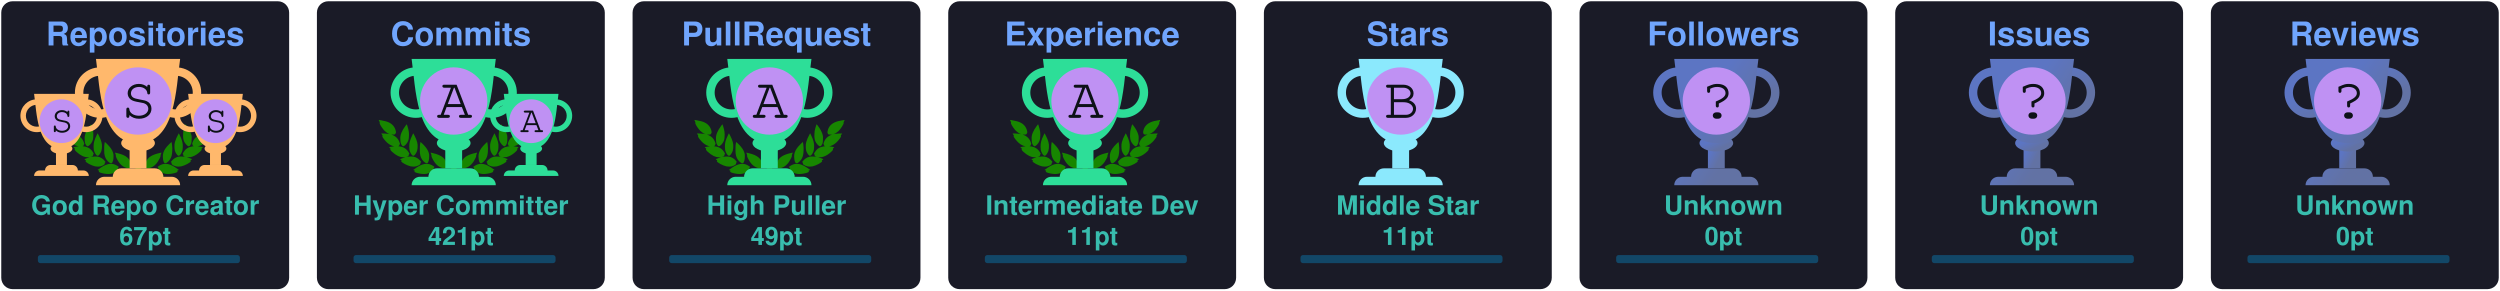
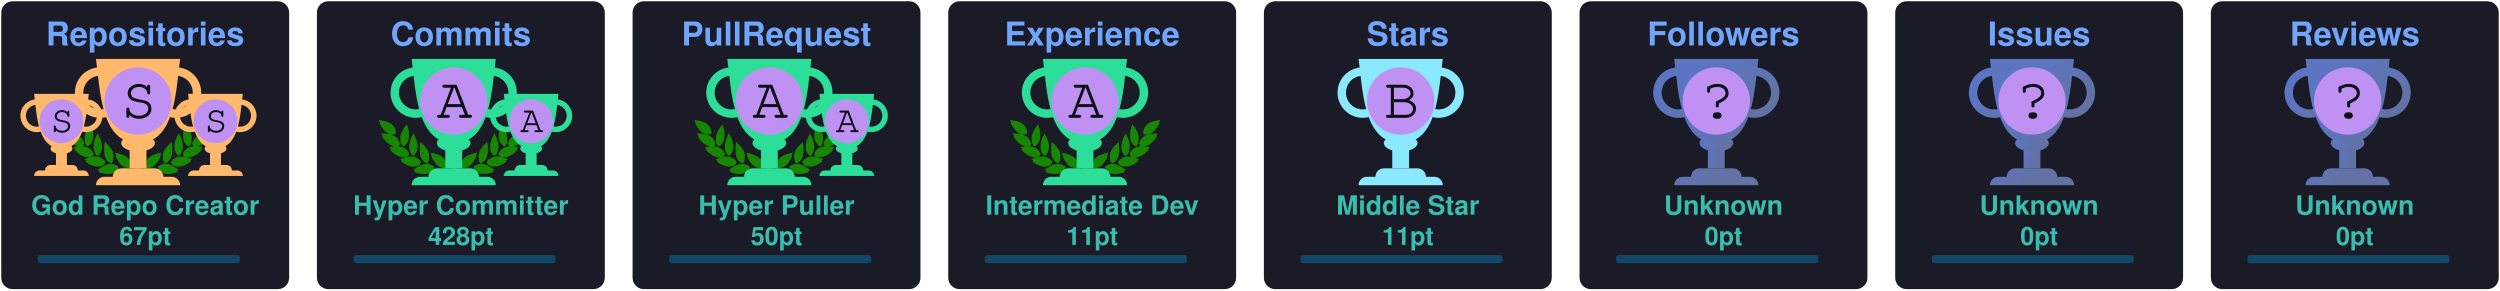
<svg xmlns="http://www.w3.org/2000/svg" width="990" height="115" viewBox="0 0 990 115" fill="none">
  <svg x="0" y="0" width="115" height="115" viewBox="0 0 115 115" fill="none">
    <rect x="0.5" y="0.5" rx="4.5" width="114" height="114" stroke="#e1e4e8" fill="#1a1b27" stroke-opacity="0" fill-opacity="1" />
    <svg width="90pt" height="90pt" viewBox="0 0 100 100" preserveAspectRatio="xMidYMid meet">
      <g transform="translate(20,60) scale(0.004,-0.004)" fill="#178600" stroke="none">
        <path d="M200 5103 c0 -2 18 -40 41 -84 47 -95 62 -132 50 -125 -15 10 -18 -39 -6 -87 31 -121 265 -468 412 -608 124 -119 281 -222 383 -251 36 -10 49 -16 30 -13 -19 3 -78 12 -130 20 -117 17 -353 35 -477 35 l-93 0 53 -82 c72 -112 72 -112 59 -104 -18 11 -26 -41 -13 -84 25 -84 261 -376 404 -502 95 -83 222 -168 304 -205 98 -43 194 -73 242 -74 l46 -1 -45 -8 c-25 -5 -124 -21 -220 -36 -96 -15 -177 -29 -180 -31 -2 -2 0 -7 5 -11 27 -19 138 -144 123 -139 -18 6 -28 -10 -28 -47 0 -38 53 -108 141 -187 349 -313 631 -450 939 -453 63 0 131 2 150 7 19 4 -35 -17 -120 -46 -236 -82 -310 -110 -310 -117 0 -3 29 -28 65 -54 55 -40 102 -84 67 -62 -13 8 -32 -24 -32 -54 0 -99 486 -361 790 -426 125 -27 327 -25 444 4 113 28 261 98 309 145 39 40 56 92 38 124 -8 17 -4 24 29 49 22 16 40 32 40 36 0 4 -26 40 -58 80 -162 203 -368 328 -608 369 -89 15 -368 6 -474 -15 -131 -26 -147 -26 -59 -3 51 13 102 34 122 50 38 29 61 84 51 123 -5 18 1 26 25 39 17 8 31 19 31 23 0 4 -16 38 -35 75 -163 317 -424 501 -781 548 -113 15 -127 19 -91 30 51 14 84 58 89 118 1 20 9 33 20 37 23 7 23 6 -12 114 -108 329 -305 534 -640 662 -41 15 -59 25 -40 21 19 -5 82 -8 140 -8 81 0 113 4 142 18 39 20 73 76 65 107 -3 12 2 20 14 23 23 6 23 21 4 124 -61 320 -249 568 -544 718 -157 79 -394 147 -666 190 -88 13 -170 26 -182 29 -13 2 -23 2 -23 -1z" />
        <path d="M12550 5099 c-232 -36 -334 -55 -445 -84 -484 -122 -761 -346 -880 -712 -26 -79 -57 -242 -48 -255 2 -5 14 -8 26 -9 12 0 16 -3 10 -6 -17 -6 -16 -38 2 -72 25 -49 75 -66 200 -66 61 0 124 4 140 8 17 5 -13 -9 -66 -31 -136 -55 -250 -126 -341 -211 -128 -120 -217 -263 -272 -439 -32 -101 -32 -110 -3 -122 12 -5 17 -9 11 -9 -8 -1 -9 -12 -5 -34 15 -66 41 -95 94 -107 31 -7 31 -7 7 -12 -14 -3 -72 -13 -130 -22 -322 -51 -553 -206 -714 -479 -25 -42 -52 -92 -60 -111 -14 -33 -14 -33 23 -54 20 -12 31 -22 26 -22 -15 0 -17 -39 -4 -78 14 -42 76 -88 130 -97 22 -4 39 -9 36 -11 -2 -2 -55 3 -118 12 -154 22 -395 15 -494 -13 -216 -62 -391 -184 -545 -380 l-41 -52 40 -32 c34 -27 39 -35 30 -51 -17 -33 -1 -85 38 -125 48 -47 196 -117 309 -145 117 -29 319 -31 444 -4 300 64 790 328 790 425 0 29 -18 63 -31 56 -5 -4 -9 -4 -9 -2 0 3 34 29 75 59 41 29 75 56 75 59 0 3 -21 13 -47 22 -349 120 -422 146 -388 140 59 -12 241 -8 310 6 208 43 437 158 636 322 241 199 314 293 265 342 -13 12 -6 24 51 86 36 40 64 73 62 75 -4 2 -107 20 -359 60 -70 12 -77 14 -39 15 48 1 144 31 241 74 139 62 318 202 451 352 104 117 225 279 249 333 21 47 21 99 0 94 -16 -3 -10 9 58 116 l50 77 -72 3 c-91 4 -362 -14 -488 -33 -179 -26 -179 -26 -116 -9 93 26 244 120 365 230 193 174 467 605 443 696 -2 10 -8 15 -13 12 -12 -7 3 30 51 126 23 45 40 85 38 89 -2 4 -23 4 -48 0z m-933 -1185 c-3 -3 -12 -4 -19 -1 -8 3 -5 6 6 6 11 1 17 -2 13 -5z m-1290 -1860 c-3 -3 -12 -4 -19 -1 -8 3 -5 6 6 6 11 1 17 -2 13 -5z m40 -10 c-3 -3 -12 -4 -19 -1 -8 3 -5 6 6 6 11 1 17 -2 13 -5z" />
        <path d="M10242 4632 c-46 -140 -92 -319 -118 -457 -18 -94 -28 -519 -12 -509 4 3 5 -8 2 -25 -8 -40 21 -179 58 -274 75 -195 297 -437 400 -437 57 0 124 70 177 185 53 112 67 224 65 510 -1 120 -5 166 -23 233 -66 252 -206 515 -423 795 -39 51 -74 95 -77 99 -4 4 -26 -50 -49 -120z" />
        <path d="M2407 4612 c-305 -408 -443 -757 -422 -1067 3 -55 8 -140 10 -190 5 -113 30 -204 83 -293 44 -74 88 -118 128 -128 102 -26 339 218 422 433 34 87 67 235 58 258 -3 9 -1 39 5 68 5 28 10 117 10 197 1 155 -15 284 -57 455 -33 137 -117 405 -126 405 -5 0 -55 -62 -111 -138z" />
        <path d="M2970 3839 c-189 -385 -254 -632 -248 -941 2 -86 6 -151 10 -145 5 7 5 -2 2 -19 -19 -98 77 -354 181 -487 76 -96 141 -120 210 -77 70 43 195 240 239 375 20 63 46 197 40 207 -3 4 0 54 6 111 26 257 -51 553 -240 922 -42 83 -87 165 -98 184 l-21 35 -81 -165z" />
        <path d="M9711 3929 c-124 -219 -230 -466 -276 -642 -39 -151 -47 -234 -41 -426 7 -237 39 -357 136 -517 136 -225 233 -251 355 -97 94 121 171 313 181 453 2 36 8 111 13 167 26 288 -56 600 -266 1017 l-60 120 -42 -75z" />
        <path d="M3645 3278 c-2 -7 -14 -78 -27 -158 -19 -123 -22 -188 -23 -430 -2 -309 7 -401 50 -555 66 -232 204 -430 388 -552 120 -80 189 -70 245 34 36 69 74 205 78 283 1 30 5 109 9 175 9 135 -1 213 -41 339 -66 208 -198 406 -429 645 -147 152 -244 237 -250 219z" />
        <path d="M8994 3143 c-289 -284 -435 -492 -514 -732 -32 -100 -55 -261 -45 -330 3 -25 8 -91 10 -146 7 -168 66 -347 129 -387 77 -48 196 11 347 170 94 98 156 199 205 331 37 99 67 234 59 262 -4 11 -2 19 5 19 8 0 10 8 7 21 -3 11 1 77 10 147 10 89 13 172 9 277 -7 191 -48 515 -65 515 -3 0 -74 -66 -157 -147z" />
        <path d="M4501 2358 c52 -129 69 -179 59 -173 -6 4 -10 -12 -10 -42 0 -78 115 -313 252 -514 215 -317 529 -509 832 -509 124 0 166 27 180 112 1 11 8 23 15 27 10 7 11 27 2 98 -66 545 -401 836 -1164 1012 -97 23 -179 41 -182 41 -3 0 5 -24 16 -52z" />
        <path d="M8159 2375 c-609 -138 -940 -344 -1096 -683 -59 -127 -110 -377 -88 -429 5 -10 10 -29 12 -42 13 -75 59 -101 179 -101 316 0 625 196 854 543 110 165 222 395 228 465 3 40 2 53 -7 48 -11 -7 -3 15 53 153 28 68 31 81 19 80 -5 0 -74 -16 -154 -34z" />
        <path d="M4032 1479 c-193 -25 -435 -124 -667 -274 -108 -69 -314 -218 -315 -226 0 -4 28 -16 63 -29 66 -24 92 -40 65 -40 -10 0 -19 -12 -23 -30 -14 -65 45 -105 226 -154 572 -155 982 -93 1270 194 75 74 101 131 81 174 -9 21 -6 31 29 77 21 29 39 55 39 58 0 3 -25 24 -55 46 -229 167 -469 236 -713 204z" />
        <path d="M8513 1476 c-155 -30 -317 -101 -446 -196 l-67 -50 40 -54 c37 -49 40 -56 29 -80 -21 -46 4 -101 80 -176 288 -287 698 -349 1270 -194 180 49 240 89 226 153 -3 16 -14 31 -23 33 -9 2 18 18 61 35 l79 30 -126 92 c-304 223 -550 347 -780 395 -113 23 -257 28 -343 12z" />
        <path d="M6324 1249 c-48 -14 -120 -83 -139 -134 -13 -34 -16 -60 -11 -112 4 -37 6 -84 6 -103 -2 -95 62 -193 145 -220 138 -46 285 52 292 195 1 28 8 71 14 97 10 37 10 60 0 101 -31 139 -167 217 -307 176z" />
        <path d="M5255 1054 c-276 -46 -587 -227 -935 -541 l-54 -50 74 -23 c41 -13 67 -25 58 -27 -23 -6 -34 -48 -20 -78 16 -35 75 -61 188 -84 568 -115 968 -37 1250 243 69 69 110 130 114 171 5 42 0 66 -12 59 -12 -8 -12 -7 39 73 18 29 33 56 33 62 0 15 -49 46 -147 95 -207 104 -386 135 -588 100z" />
        <path d="M7249 1054 c-42 -7 -109 -25 -150 -40 -76 -27 -226 -101 -267 -133 l-24 -18 41 -66 c22 -37 36 -67 31 -67 -18 0 -11 -80 11 -121 11 -22 53 -73 92 -113 279 -282 682 -361 1251 -245 113 23 172 49 188 84 14 30 3 72 -20 77 -9 3 18 15 61 29 l78 24 -93 81 c-362 313 -622 460 -902 509 -106 18 -194 18 -297 -1z" />
      </g>
    </svg>
    <svg x="7" y="35" width="65" height="65" viewBox="0 0 30 30" fill="#ffb86c">
      <path d="M7 10h2v4H7v-4z" />
      <path d="M10 11c0 .552-.895 1-2 1s-2-.448-2-1 .895-1 2-1 2 .448 2 1z" />
      <path fill-rule="evenodd" d="M12.5 3a2 2 0 1 0 0 4 2 2 0 0 0 0-4zm-3 2a3 3 0 1 1 6 0 3 3 0 0 1-6 0zm-6-2a2 2 0 1 0 0 4 2 2 0 0 0 0-4zm-3 2a3 3 0 1 1 6 0 3 3 0 0 1-6 0z" />
      <path d="M3 1h10c-.495 3.467-.5 10-5 10S3.495 4.467 3 1zm0 15a1 1 0 0 1 1-1h8a1 1 0 0 1 1 1H3zm2-1a1 1 0 0 1 1-1h4a1 1 0 0 1 1 1H5z" />
      <circle cx="8" cy="6" r="4" fill="#bf91f3" />
      <text x="6" y="8" font-family="Courier, Monospace" font-size="7" fill="#0d1117">S</text>
    </svg>
    <svg x="68" y="35" width="65" height="65" viewBox="0 0 30 30" fill="#ffb86c">
      <path d="M7 10h2v4H7v-4z" />
      <path d="M10 11c0 .552-.895 1-2 1s-2-.448-2-1 .895-1 2-1 2 .448 2 1z" />
      <path fill-rule="evenodd" d="M12.5 3a2 2 0 1 0 0 4 2 2 0 0 0 0-4zm-3 2a3 3 0 1 1 6 0 3 3 0 0 1-6 0zm-6-2a2 2 0 1 0 0 4 2 2 0 0 0 0-4zm-3 2a3 3 0 1 1 6 0 3 3 0 0 1-6 0z" />
      <path d="M3 1h10c-.495 3.467-.5 10-5 10S3.495 4.467 3 1zm0 15a1 1 0 0 1 1-1h8a1 1 0 0 1 1 1H3zm2-1a1 1 0 0 1 1-1h4a1 1 0 0 1 1 1H5z" />
      <circle cx="8" cy="6" r="4" fill="#bf91f3" />
      <text x="6" y="8" font-family="Courier, Monospace" font-size="7" fill="#0d1117">S</text>
    </svg>
    <defs>
      <linearGradient id="SSS" gradientTransform="rotate(45)">
        <stop offset="0%" stop-color="#ffb86c" />
        <stop offset="70%" stop-color="#ffb86c" />
        <stop offset="100%" stop-color="#ffb86c" />
      </linearGradient>
    </defs>
    <svg x="28" y="20" width="100" height="100" viewBox="0 0 30 30" fill="url(#SSS)">
      <path d="M7 10h2v4H7v-4z" />
      <path d="M10 11c0 .552-.895 1-2 1s-2-.448-2-1 .895-1 2-1 2 .448 2 1z" />
      <path fill-rule="evenodd" d="M12.5 3a2 2 0 1 0 0 4 2 2 0 0 0 0-4zm-3 2a3 3 0 1 1 6 0 3 3 0 0 1-6 0zm-6-2a2 2 0 1 0 0 4 2 2 0 0 0 0-4zm-3 2a3 3 0 1 1 6 0 3 3 0 0 1-6 0z" />
      <path d="M3 1h10c-.495 3.467-.5 10-5 10S3.495 4.467 3 1zm0 15a1 1 0 0 1 1-1h8a1 1 0 0 1 1 1H3zm2-1a1 1 0 0 1 1-1h4a1 1 0 0 1 1 1H5z" />
      <circle cx="8" cy="6" r="4" fill="#bf91f3" />
      <text x="6" y="8" font-family="Courier, Monospace" font-size="7" fill="#0d1117">S</text>
    </svg>
    <text x="50%" y="18" text-anchor="middle" font-family="Segoe UI,Helvetica,Arial,sans-serif,Apple Color Emoji,Segoe UI Emoji" font-weight="bold" font-size="13" fill="#70a5fd">Repositories</text>
    <text x="50%" y="85" text-anchor="middle" font-family="Segoe UI,Helvetica,Arial,sans-serif,Apple Color Emoji,Segoe UI Emoji" font-weight="bold" font-size="10.5" fill="#38bdae">God Repo Creator</text>
    <text x="50%" y="97" text-anchor="middle" font-family="Segoe UI,Helvetica,Arial,sans-serif,Apple Color Emoji,Segoe UI Emoji" font-weight="bold" font-size="10" fill="#38bdae">67pt</text>
    <style>
    @keyframes RepositoriesRankAnimation {
      from {
        width: 0px;
      }
      to {
        width: 80px;
      }
    }
    #Repositories-rank-progress{
      animation: RepositoriesRankAnimation 1s forwards ease-in-out;
    }
    </style>
    <rect x="15" y="101" rx="1" width="80" height="3.2" opacity="0.3" fill="#00aeff" />
    <rect id="Repositories-rank-progress" x="15" y="101" rx="1" height="3.2" fill="#00aeff" />
  </svg>
  <svg x="125" y="0" width="115" height="115" viewBox="0 0 115 115" fill="none">
    <rect x="0.5" y="0.5" rx="4.5" width="114" height="114" stroke="#e1e4e8" fill="#1a1b27" stroke-opacity="0" fill-opacity="1" />
    <svg width="90pt" height="90pt" viewBox="0 0 100 100" preserveAspectRatio="xMidYMid meet">
      <g transform="translate(20,60) scale(0.004,-0.004)" fill="#178600" stroke="none">
        <path d="M200 5103 c0 -2 18 -40 41 -84 47 -95 62 -132 50 -125 -15 10 -18 -39 -6 -87 31 -121 265 -468 412 -608 124 -119 281 -222 383 -251 36 -10 49 -16 30 -13 -19 3 -78 12 -130 20 -117 17 -353 35 -477 35 l-93 0 53 -82 c72 -112 72 -112 59 -104 -18 11 -26 -41 -13 -84 25 -84 261 -376 404 -502 95 -83 222 -168 304 -205 98 -43 194 -73 242 -74 l46 -1 -45 -8 c-25 -5 -124 -21 -220 -36 -96 -15 -177 -29 -180 -31 -2 -2 0 -7 5 -11 27 -19 138 -144 123 -139 -18 6 -28 -10 -28 -47 0 -38 53 -108 141 -187 349 -313 631 -450 939 -453 63 0 131 2 150 7 19 4 -35 -17 -120 -46 -236 -82 -310 -110 -310 -117 0 -3 29 -28 65 -54 55 -40 102 -84 67 -62 -13 8 -32 -24 -32 -54 0 -99 486 -361 790 -426 125 -27 327 -25 444 4 113 28 261 98 309 145 39 40 56 92 38 124 -8 17 -4 24 29 49 22 16 40 32 40 36 0 4 -26 40 -58 80 -162 203 -368 328 -608 369 -89 15 -368 6 -474 -15 -131 -26 -147 -26 -59 -3 51 13 102 34 122 50 38 29 61 84 51 123 -5 18 1 26 25 39 17 8 31 19 31 23 0 4 -16 38 -35 75 -163 317 -424 501 -781 548 -113 15 -127 19 -91 30 51 14 84 58 89 118 1 20 9 33 20 37 23 7 23 6 -12 114 -108 329 -305 534 -640 662 -41 15 -59 25 -40 21 19 -5 82 -8 140 -8 81 0 113 4 142 18 39 20 73 76 65 107 -3 12 2 20 14 23 23 6 23 21 4 124 -61 320 -249 568 -544 718 -157 79 -394 147 -666 190 -88 13 -170 26 -182 29 -13 2 -23 2 -23 -1z" />
        <path d="M12550 5099 c-232 -36 -334 -55 -445 -84 -484 -122 -761 -346 -880 -712 -26 -79 -57 -242 -48 -255 2 -5 14 -8 26 -9 12 0 16 -3 10 -6 -17 -6 -16 -38 2 -72 25 -49 75 -66 200 -66 61 0 124 4 140 8 17 5 -13 -9 -66 -31 -136 -55 -250 -126 -341 -211 -128 -120 -217 -263 -272 -439 -32 -101 -32 -110 -3 -122 12 -5 17 -9 11 -9 -8 -1 -9 -12 -5 -34 15 -66 41 -95 94 -107 31 -7 31 -7 7 -12 -14 -3 -72 -13 -130 -22 -322 -51 -553 -206 -714 -479 -25 -42 -52 -92 -60 -111 -14 -33 -14 -33 23 -54 20 -12 31 -22 26 -22 -15 0 -17 -39 -4 -78 14 -42 76 -88 130 -97 22 -4 39 -9 36 -11 -2 -2 -55 3 -118 12 -154 22 -395 15 -494 -13 -216 -62 -391 -184 -545 -380 l-41 -52 40 -32 c34 -27 39 -35 30 -51 -17 -33 -1 -85 38 -125 48 -47 196 -117 309 -145 117 -29 319 -31 444 -4 300 64 790 328 790 425 0 29 -18 63 -31 56 -5 -4 -9 -4 -9 -2 0 3 34 29 75 59 41 29 75 56 75 59 0 3 -21 13 -47 22 -349 120 -422 146 -388 140 59 -12 241 -8 310 6 208 43 437 158 636 322 241 199 314 293 265 342 -13 12 -6 24 51 86 36 40 64 73 62 75 -4 2 -107 20 -359 60 -70 12 -77 14 -39 15 48 1 144 31 241 74 139 62 318 202 451 352 104 117 225 279 249 333 21 47 21 99 0 94 -16 -3 -10 9 58 116 l50 77 -72 3 c-91 4 -362 -14 -488 -33 -179 -26 -179 -26 -116 -9 93 26 244 120 365 230 193 174 467 605 443 696 -2 10 -8 15 -13 12 -12 -7 3 30 51 126 23 45 40 85 38 89 -2 4 -23 4 -48 0z m-933 -1185 c-3 -3 -12 -4 -19 -1 -8 3 -5 6 6 6 11 1 17 -2 13 -5z m-1290 -1860 c-3 -3 -12 -4 -19 -1 -8 3 -5 6 6 6 11 1 17 -2 13 -5z m40 -10 c-3 -3 -12 -4 -19 -1 -8 3 -5 6 6 6 11 1 17 -2 13 -5z" />
        <path d="M10242 4632 c-46 -140 -92 -319 -118 -457 -18 -94 -28 -519 -12 -509 4 3 5 -8 2 -25 -8 -40 21 -179 58 -274 75 -195 297 -437 400 -437 57 0 124 70 177 185 53 112 67 224 65 510 -1 120 -5 166 -23 233 -66 252 -206 515 -423 795 -39 51 -74 95 -77 99 -4 4 -26 -50 -49 -120z" />
        <path d="M2407 4612 c-305 -408 -443 -757 -422 -1067 3 -55 8 -140 10 -190 5 -113 30 -204 83 -293 44 -74 88 -118 128 -128 102 -26 339 218 422 433 34 87 67 235 58 258 -3 9 -1 39 5 68 5 28 10 117 10 197 1 155 -15 284 -57 455 -33 137 -117 405 -126 405 -5 0 -55 -62 -111 -138z" />
        <path d="M2970 3839 c-189 -385 -254 -632 -248 -941 2 -86 6 -151 10 -145 5 7 5 -2 2 -19 -19 -98 77 -354 181 -487 76 -96 141 -120 210 -77 70 43 195 240 239 375 20 63 46 197 40 207 -3 4 0 54 6 111 26 257 -51 553 -240 922 -42 83 -87 165 -98 184 l-21 35 -81 -165z" />
        <path d="M9711 3929 c-124 -219 -230 -466 -276 -642 -39 -151 -47 -234 -41 -426 7 -237 39 -357 136 -517 136 -225 233 -251 355 -97 94 121 171 313 181 453 2 36 8 111 13 167 26 288 -56 600 -266 1017 l-60 120 -42 -75z" />
        <path d="M3645 3278 c-2 -7 -14 -78 -27 -158 -19 -123 -22 -188 -23 -430 -2 -309 7 -401 50 -555 66 -232 204 -430 388 -552 120 -80 189 -70 245 34 36 69 74 205 78 283 1 30 5 109 9 175 9 135 -1 213 -41 339 -66 208 -198 406 -429 645 -147 152 -244 237 -250 219z" />
        <path d="M8994 3143 c-289 -284 -435 -492 -514 -732 -32 -100 -55 -261 -45 -330 3 -25 8 -91 10 -146 7 -168 66 -347 129 -387 77 -48 196 11 347 170 94 98 156 199 205 331 37 99 67 234 59 262 -4 11 -2 19 5 19 8 0 10 8 7 21 -3 11 1 77 10 147 10 89 13 172 9 277 -7 191 -48 515 -65 515 -3 0 -74 -66 -157 -147z" />
        <path d="M4501 2358 c52 -129 69 -179 59 -173 -6 4 -10 -12 -10 -42 0 -78 115 -313 252 -514 215 -317 529 -509 832 -509 124 0 166 27 180 112 1 11 8 23 15 27 10 7 11 27 2 98 -66 545 -401 836 -1164 1012 -97 23 -179 41 -182 41 -3 0 5 -24 16 -52z" />
        <path d="M8159 2375 c-609 -138 -940 -344 -1096 -683 -59 -127 -110 -377 -88 -429 5 -10 10 -29 12 -42 13 -75 59 -101 179 -101 316 0 625 196 854 543 110 165 222 395 228 465 3 40 2 53 -7 48 -11 -7 -3 15 53 153 28 68 31 81 19 80 -5 0 -74 -16 -154 -34z" />
        <path d="M4032 1479 c-193 -25 -435 -124 -667 -274 -108 -69 -314 -218 -315 -226 0 -4 28 -16 63 -29 66 -24 92 -40 65 -40 -10 0 -19 -12 -23 -30 -14 -65 45 -105 226 -154 572 -155 982 -93 1270 194 75 74 101 131 81 174 -9 21 -6 31 29 77 21 29 39 55 39 58 0 3 -25 24 -55 46 -229 167 -469 236 -713 204z" />
        <path d="M8513 1476 c-155 -30 -317 -101 -446 -196 l-67 -50 40 -54 c37 -49 40 -56 29 -80 -21 -46 4 -101 80 -176 288 -287 698 -349 1270 -194 180 49 240 89 226 153 -3 16 -14 31 -23 33 -9 2 18 18 61 35 l79 30 -126 92 c-304 223 -550 347 -780 395 -113 23 -257 28 -343 12z" />
        <path d="M6324 1249 c-48 -14 -120 -83 -139 -134 -13 -34 -16 -60 -11 -112 4 -37 6 -84 6 -103 -2 -95 62 -193 145 -220 138 -46 285 52 292 195 1 28 8 71 14 97 10 37 10 60 0 101 -31 139 -167 217 -307 176z" />
        <path d="M5255 1054 c-276 -46 -587 -227 -935 -541 l-54 -50 74 -23 c41 -13 67 -25 58 -27 -23 -6 -34 -48 -20 -78 16 -35 75 -61 188 -84 568 -115 968 -37 1250 243 69 69 110 130 114 171 5 42 0 66 -12 59 -12 -8 -12 -7 39 73 18 29 33 56 33 62 0 15 -49 46 -147 95 -207 104 -386 135 -588 100z" />
        <path d="M7249 1054 c-42 -7 -109 -25 -150 -40 -76 -27 -226 -101 -267 -133 l-24 -18 41 -66 c22 -37 36 -67 31 -67 -18 0 -11 -80 11 -121 11 -22 53 -73 92 -113 279 -282 682 -361 1251 -245 113 23 172 49 188 84 14 30 3 72 -20 77 -9 3 18 15 61 29 l78 24 -93 81 c-362 313 -622 460 -902 509 -106 18 -194 18 -297 -1z" />
      </g>
    </svg>
    <svg x="68" y="35" width="65" height="65" viewBox="0 0 30 30" fill="#2dde98">
      <path d="M7 10h2v4H7v-4z" />
      <path d="M10 11c0 .552-.895 1-2 1s-2-.448-2-1 .895-1 2-1 2 .448 2 1z" />
      <path fill-rule="evenodd" d="M12.5 3a2 2 0 1 0 0 4 2 2 0 0 0 0-4zm-3 2a3 3 0 1 1 6 0 3 3 0 0 1-6 0zm-6-2a2 2 0 1 0 0 4 2 2 0 0 0 0-4zm-3 2a3 3 0 1 1 6 0 3 3 0 0 1-6 0z" />
      <path d="M3 1h10c-.495 3.467-.5 10-5 10S3.495 4.467 3 1zm0 15a1 1 0 0 1 1-1h8a1 1 0 0 1 1 1H3zm2-1a1 1 0 0 1 1-1h4a1 1 0 0 1 1 1H5z" />
      <circle cx="8" cy="6" r="4" fill="#bf91f3" />
      <text x="6" y="8" font-family="Courier, Monospace" font-size="7" fill="#0d1117">A</text>
    </svg>
    <defs>
      <linearGradient id="AA" gradientTransform="rotate(45)">
        <stop offset="0%" stop-color="#2dde98" />
        <stop offset="70%" stop-color="#2dde98" />
        <stop offset="100%" stop-color="#2dde98" />
      </linearGradient>
    </defs>
    <svg x="28" y="20" width="100" height="100" viewBox="0 0 30 30" fill="url(#AA)">
      <path d="M7 10h2v4H7v-4z" />
      <path d="M10 11c0 .552-.895 1-2 1s-2-.448-2-1 .895-1 2-1 2 .448 2 1z" />
      <path fill-rule="evenodd" d="M12.5 3a2 2 0 1 0 0 4 2 2 0 0 0 0-4zm-3 2a3 3 0 1 1 6 0 3 3 0 0 1-6 0zm-6-2a2 2 0 1 0 0 4 2 2 0 0 0 0-4zm-3 2a3 3 0 1 1 6 0 3 3 0 0 1-6 0z" />
      <path d="M3 1h10c-.495 3.467-.5 10-5 10S3.495 4.467 3 1zm0 15a1 1 0 0 1 1-1h8a1 1 0 0 1 1 1H3zm2-1a1 1 0 0 1 1-1h4a1 1 0 0 1 1 1H5z" />
      <circle cx="8" cy="6" r="4" fill="#bf91f3" />
      <text x="6" y="8" font-family="Courier, Monospace" font-size="7" fill="#0d1117">A</text>
    </svg>
    <text x="50%" y="18" text-anchor="middle" font-family="Segoe UI,Helvetica,Arial,sans-serif,Apple Color Emoji,Segoe UI Emoji" font-weight="bold" font-size="13" fill="#70a5fd">Commits</text>
    <text x="50%" y="85" text-anchor="middle" font-family="Segoe UI,Helvetica,Arial,sans-serif,Apple Color Emoji,Segoe UI Emoji" font-weight="bold" font-size="10.5" fill="#38bdae">Hyper Committer</text>
-     <text x="50%" y="97" text-anchor="middle" font-family="Segoe UI,Helvetica,Arial,sans-serif,Apple Color Emoji,Segoe UI Emoji" font-weight="bold" font-size="10" fill="#38bdae">421pt</text>
+     <text x="50%" y="97" text-anchor="middle" font-family="Segoe UI,Helvetica,Arial,sans-serif,Apple Color Emoji,Segoe UI Emoji" font-weight="bold" font-size="10" fill="#38bdae">428pt</text>
    <style>
    @keyframes CommitsRankAnimation {
      from {
        width: 0px;
      }
      to {
-         width: 58.933px;
+         width: 60.8px;
      }
    }
    #Commits-rank-progress{
      animation: CommitsRankAnimation 1s forwards ease-in-out;
    }
    </style>
    <rect x="15" y="101" rx="1" width="80" height="3.2" opacity="0.3" fill="#00aeff" />
    <rect id="Commits-rank-progress" x="15" y="101" rx="1" height="3.2" fill="#00aeff" />
  </svg>
  <svg x="250" y="0" width="115" height="115" viewBox="0 0 115 115" fill="none">
    <rect x="0.5" y="0.5" rx="4.5" width="114" height="114" stroke="#e1e4e8" fill="#1a1b27" stroke-opacity="0" fill-opacity="1" />
    <svg width="90pt" height="90pt" viewBox="0 0 100 100" preserveAspectRatio="xMidYMid meet">
      <g transform="translate(20,60) scale(0.004,-0.004)" fill="#178600" stroke="none">
        <path d="M200 5103 c0 -2 18 -40 41 -84 47 -95 62 -132 50 -125 -15 10 -18 -39 -6 -87 31 -121 265 -468 412 -608 124 -119 281 -222 383 -251 36 -10 49 -16 30 -13 -19 3 -78 12 -130 20 -117 17 -353 35 -477 35 l-93 0 53 -82 c72 -112 72 -112 59 -104 -18 11 -26 -41 -13 -84 25 -84 261 -376 404 -502 95 -83 222 -168 304 -205 98 -43 194 -73 242 -74 l46 -1 -45 -8 c-25 -5 -124 -21 -220 -36 -96 -15 -177 -29 -180 -31 -2 -2 0 -7 5 -11 27 -19 138 -144 123 -139 -18 6 -28 -10 -28 -47 0 -38 53 -108 141 -187 349 -313 631 -450 939 -453 63 0 131 2 150 7 19 4 -35 -17 -120 -46 -236 -82 -310 -110 -310 -117 0 -3 29 -28 65 -54 55 -40 102 -84 67 -62 -13 8 -32 -24 -32 -54 0 -99 486 -361 790 -426 125 -27 327 -25 444 4 113 28 261 98 309 145 39 40 56 92 38 124 -8 17 -4 24 29 49 22 16 40 32 40 36 0 4 -26 40 -58 80 -162 203 -368 328 -608 369 -89 15 -368 6 -474 -15 -131 -26 -147 -26 -59 -3 51 13 102 34 122 50 38 29 61 84 51 123 -5 18 1 26 25 39 17 8 31 19 31 23 0 4 -16 38 -35 75 -163 317 -424 501 -781 548 -113 15 -127 19 -91 30 51 14 84 58 89 118 1 20 9 33 20 37 23 7 23 6 -12 114 -108 329 -305 534 -640 662 -41 15 -59 25 -40 21 19 -5 82 -8 140 -8 81 0 113 4 142 18 39 20 73 76 65 107 -3 12 2 20 14 23 23 6 23 21 4 124 -61 320 -249 568 -544 718 -157 79 -394 147 -666 190 -88 13 -170 26 -182 29 -13 2 -23 2 -23 -1z" />
        <path d="M12550 5099 c-232 -36 -334 -55 -445 -84 -484 -122 -761 -346 -880 -712 -26 -79 -57 -242 -48 -255 2 -5 14 -8 26 -9 12 0 16 -3 10 -6 -17 -6 -16 -38 2 -72 25 -49 75 -66 200 -66 61 0 124 4 140 8 17 5 -13 -9 -66 -31 -136 -55 -250 -126 -341 -211 -128 -120 -217 -263 -272 -439 -32 -101 -32 -110 -3 -122 12 -5 17 -9 11 -9 -8 -1 -9 -12 -5 -34 15 -66 41 -95 94 -107 31 -7 31 -7 7 -12 -14 -3 -72 -13 -130 -22 -322 -51 -553 -206 -714 -479 -25 -42 -52 -92 -60 -111 -14 -33 -14 -33 23 -54 20 -12 31 -22 26 -22 -15 0 -17 -39 -4 -78 14 -42 76 -88 130 -97 22 -4 39 -9 36 -11 -2 -2 -55 3 -118 12 -154 22 -395 15 -494 -13 -216 -62 -391 -184 -545 -380 l-41 -52 40 -32 c34 -27 39 -35 30 -51 -17 -33 -1 -85 38 -125 48 -47 196 -117 309 -145 117 -29 319 -31 444 -4 300 64 790 328 790 425 0 29 -18 63 -31 56 -5 -4 -9 -4 -9 -2 0 3 34 29 75 59 41 29 75 56 75 59 0 3 -21 13 -47 22 -349 120 -422 146 -388 140 59 -12 241 -8 310 6 208 43 437 158 636 322 241 199 314 293 265 342 -13 12 -6 24 51 86 36 40 64 73 62 75 -4 2 -107 20 -359 60 -70 12 -77 14 -39 15 48 1 144 31 241 74 139 62 318 202 451 352 104 117 225 279 249 333 21 47 21 99 0 94 -16 -3 -10 9 58 116 l50 77 -72 3 c-91 4 -362 -14 -488 -33 -179 -26 -179 -26 -116 -9 93 26 244 120 365 230 193 174 467 605 443 696 -2 10 -8 15 -13 12 -12 -7 3 30 51 126 23 45 40 85 38 89 -2 4 -23 4 -48 0z m-933 -1185 c-3 -3 -12 -4 -19 -1 -8 3 -5 6 6 6 11 1 17 -2 13 -5z m-1290 -1860 c-3 -3 -12 -4 -19 -1 -8 3 -5 6 6 6 11 1 17 -2 13 -5z m40 -10 c-3 -3 -12 -4 -19 -1 -8 3 -5 6 6 6 11 1 17 -2 13 -5z" />
        <path d="M10242 4632 c-46 -140 -92 -319 -118 -457 -18 -94 -28 -519 -12 -509 4 3 5 -8 2 -25 -8 -40 21 -179 58 -274 75 -195 297 -437 400 -437 57 0 124 70 177 185 53 112 67 224 65 510 -1 120 -5 166 -23 233 -66 252 -206 515 -423 795 -39 51 -74 95 -77 99 -4 4 -26 -50 -49 -120z" />
        <path d="M2407 4612 c-305 -408 -443 -757 -422 -1067 3 -55 8 -140 10 -190 5 -113 30 -204 83 -293 44 -74 88 -118 128 -128 102 -26 339 218 422 433 34 87 67 235 58 258 -3 9 -1 39 5 68 5 28 10 117 10 197 1 155 -15 284 -57 455 -33 137 -117 405 -126 405 -5 0 -55 -62 -111 -138z" />
        <path d="M2970 3839 c-189 -385 -254 -632 -248 -941 2 -86 6 -151 10 -145 5 7 5 -2 2 -19 -19 -98 77 -354 181 -487 76 -96 141 -120 210 -77 70 43 195 240 239 375 20 63 46 197 40 207 -3 4 0 54 6 111 26 257 -51 553 -240 922 -42 83 -87 165 -98 184 l-21 35 -81 -165z" />
        <path d="M9711 3929 c-124 -219 -230 -466 -276 -642 -39 -151 -47 -234 -41 -426 7 -237 39 -357 136 -517 136 -225 233 -251 355 -97 94 121 171 313 181 453 2 36 8 111 13 167 26 288 -56 600 -266 1017 l-60 120 -42 -75z" />
        <path d="M3645 3278 c-2 -7 -14 -78 -27 -158 -19 -123 -22 -188 -23 -430 -2 -309 7 -401 50 -555 66 -232 204 -430 388 -552 120 -80 189 -70 245 34 36 69 74 205 78 283 1 30 5 109 9 175 9 135 -1 213 -41 339 -66 208 -198 406 -429 645 -147 152 -244 237 -250 219z" />
        <path d="M8994 3143 c-289 -284 -435 -492 -514 -732 -32 -100 -55 -261 -45 -330 3 -25 8 -91 10 -146 7 -168 66 -347 129 -387 77 -48 196 11 347 170 94 98 156 199 205 331 37 99 67 234 59 262 -4 11 -2 19 5 19 8 0 10 8 7 21 -3 11 1 77 10 147 10 89 13 172 9 277 -7 191 -48 515 -65 515 -3 0 -74 -66 -157 -147z" />
        <path d="M4501 2358 c52 -129 69 -179 59 -173 -6 4 -10 -12 -10 -42 0 -78 115 -313 252 -514 215 -317 529 -509 832 -509 124 0 166 27 180 112 1 11 8 23 15 27 10 7 11 27 2 98 -66 545 -401 836 -1164 1012 -97 23 -179 41 -182 41 -3 0 5 -24 16 -52z" />
        <path d="M8159 2375 c-609 -138 -940 -344 -1096 -683 -59 -127 -110 -377 -88 -429 5 -10 10 -29 12 -42 13 -75 59 -101 179 -101 316 0 625 196 854 543 110 165 222 395 228 465 3 40 2 53 -7 48 -11 -7 -3 15 53 153 28 68 31 81 19 80 -5 0 -74 -16 -154 -34z" />
        <path d="M4032 1479 c-193 -25 -435 -124 -667 -274 -108 -69 -314 -218 -315 -226 0 -4 28 -16 63 -29 66 -24 92 -40 65 -40 -10 0 -19 -12 -23 -30 -14 -65 45 -105 226 -154 572 -155 982 -93 1270 194 75 74 101 131 81 174 -9 21 -6 31 29 77 21 29 39 55 39 58 0 3 -25 24 -55 46 -229 167 -469 236 -713 204z" />
        <path d="M8513 1476 c-155 -30 -317 -101 -446 -196 l-67 -50 40 -54 c37 -49 40 -56 29 -80 -21 -46 4 -101 80 -176 288 -287 698 -349 1270 -194 180 49 240 89 226 153 -3 16 -14 31 -23 33 -9 2 18 18 61 35 l79 30 -126 92 c-304 223 -550 347 -780 395 -113 23 -257 28 -343 12z" />
        <path d="M6324 1249 c-48 -14 -120 -83 -139 -134 -13 -34 -16 -60 -11 -112 4 -37 6 -84 6 -103 -2 -95 62 -193 145 -220 138 -46 285 52 292 195 1 28 8 71 14 97 10 37 10 60 0 101 -31 139 -167 217 -307 176z" />
        <path d="M5255 1054 c-276 -46 -587 -227 -935 -541 l-54 -50 74 -23 c41 -13 67 -25 58 -27 -23 -6 -34 -48 -20 -78 16 -35 75 -61 188 -84 568 -115 968 -37 1250 243 69 69 110 130 114 171 5 42 0 66 -12 59 -12 -8 -12 -7 39 73 18 29 33 56 33 62 0 15 -49 46 -147 95 -207 104 -386 135 -588 100z" />
        <path d="M7249 1054 c-42 -7 -109 -25 -150 -40 -76 -27 -226 -101 -267 -133 l-24 -18 41 -66 c22 -37 36 -67 31 -67 -18 0 -11 -80 11 -121 11 -22 53 -73 92 -113 279 -282 682 -361 1251 -245 113 23 172 49 188 84 14 30 3 72 -20 77 -9 3 18 15 61 29 l78 24 -93 81 c-362 313 -622 460 -902 509 -106 18 -194 18 -297 -1z" />
      </g>
    </svg>
-     <defs>
-       <linearGradient id="A" gradientTransform="rotate(45)">
+     <svg x="68" y="35" width="65" height="65" viewBox="0 0 30 30" fill="#2dde98">
+       <path d="M7 10h2v4H7v-4z" />
+       <path d="M10 11c0 .552-.895 1-2 1s-2-.448-2-1 .895-1 2-1 2 .448 2 1z" />
+       <path fill-rule="evenodd" d="M12.5 3a2 2 0 1 0 0 4 2 2 0 0 0 0-4zm-3 2a3 3 0 1 1 6 0 3 3 0 0 1-6 0zm-6-2a2 2 0 1 0 0 4 2 2 0 0 0 0-4zm-3 2a3 3 0 1 1 6 0 3 3 0 0 1-6 0z" />
+       <path d="M3 1h10c-.495 3.467-.5 10-5 10S3.495 4.467 3 1zm0 15a1 1 0 0 1 1-1h8a1 1 0 0 1 1 1H3zm2-1a1 1 0 0 1 1-1h4a1 1 0 0 1 1 1H5z" />
+       <circle cx="8" cy="6" r="4" fill="#bf91f3" />
+       <text x="6" y="8" font-family="Courier, Monospace" font-size="7" fill="#0d1117">A</text>
+     </svg>
+     <defs>
+       <linearGradient id="AA" gradientTransform="rotate(45)">
        <stop offset="0%" stop-color="#2dde98" />
        <stop offset="70%" stop-color="#2dde98" />
        <stop offset="100%" stop-color="#2dde98" />
      </linearGradient>
    </defs>
-     <svg x="28" y="20" width="100" height="100" viewBox="0 0 30 30" fill="url(#A)">
+     <svg x="28" y="20" width="100" height="100" viewBox="0 0 30 30" fill="url(#AA)">
      <path d="M7 10h2v4H7v-4z" />
      <path d="M10 11c0 .552-.895 1-2 1s-2-.448-2-1 .895-1 2-1 2 .448 2 1z" />
      <path fill-rule="evenodd" d="M12.5 3a2 2 0 1 0 0 4 2 2 0 0 0 0-4zm-3 2a3 3 0 1 1 6 0 3 3 0 0 1-6 0zm-6-2a2 2 0 1 0 0 4 2 2 0 0 0 0-4zm-3 2a3 3 0 1 1 6 0 3 3 0 0 1-6 0z" />
      <path d="M3 1h10c-.495 3.467-.5 10-5 10S3.495 4.467 3 1zm0 15a1 1 0 0 1 1-1h8a1 1 0 0 1 1 1H3zm2-1a1 1 0 0 1 1-1h4a1 1 0 0 1 1 1H5z" />
      <circle cx="8" cy="6" r="4" fill="#bf91f3" />
      <text x="6" y="8" font-family="Courier, Monospace" font-size="7" fill="#0d1117">A</text>
    </svg>
    <text x="50%" y="18" text-anchor="middle" font-family="Segoe UI,Helvetica,Arial,sans-serif,Apple Color Emoji,Segoe UI Emoji" font-weight="bold" font-size="13" fill="#70a5fd">PullRequest</text>
-     <text x="50%" y="85" text-anchor="middle" font-family="Segoe UI,Helvetica,Arial,sans-serif,Apple Color Emoji,Segoe UI Emoji" font-weight="bold" font-size="10.5" fill="#38bdae">High Puller</text>
-     <text x="50%" y="97" text-anchor="middle" font-family="Segoe UI,Helvetica,Arial,sans-serif,Apple Color Emoji,Segoe UI Emoji" font-weight="bold" font-size="10" fill="#38bdae">49pt</text>
+     <text x="50%" y="85" text-anchor="middle" font-family="Segoe UI,Helvetica,Arial,sans-serif,Apple Color Emoji,Segoe UI Emoji" font-weight="bold" font-size="10.5" fill="#38bdae">Hyper Puller</text>
+     <text x="50%" y="97" text-anchor="middle" font-family="Segoe UI,Helvetica,Arial,sans-serif,Apple Color Emoji,Segoe UI Emoji" font-weight="bold" font-size="10" fill="#38bdae">50pt</text>
    <style>
    @keyframes PullRequestRankAnimation {
      from {
        width: 0px;
      }
      to {
-         width: 77.333px;
+         width: 0px;
      }
    }
    #PullRequest-rank-progress{
      animation: PullRequestRankAnimation 1s forwards ease-in-out;
    }
    </style>
    <rect x="15" y="101" rx="1" width="80" height="3.2" opacity="0.3" fill="#00aeff" />
    <rect id="PullRequest-rank-progress" x="15" y="101" rx="1" height="3.2" fill="#00aeff" />
  </svg>
  <svg x="375" y="0" width="115" height="115" viewBox="0 0 115 115" fill="none">
    <rect x="0.5" y="0.5" rx="4.5" width="114" height="114" stroke="#e1e4e8" fill="#1a1b27" stroke-opacity="0" fill-opacity="1" />
    <svg width="90pt" height="90pt" viewBox="0 0 100 100" preserveAspectRatio="xMidYMid meet">
      <g transform="translate(20,60) scale(0.004,-0.004)" fill="#178600" stroke="none">
        <path d="M200 5103 c0 -2 18 -40 41 -84 47 -95 62 -132 50 -125 -15 10 -18 -39 -6 -87 31 -121 265 -468 412 -608 124 -119 281 -222 383 -251 36 -10 49 -16 30 -13 -19 3 -78 12 -130 20 -117 17 -353 35 -477 35 l-93 0 53 -82 c72 -112 72 -112 59 -104 -18 11 -26 -41 -13 -84 25 -84 261 -376 404 -502 95 -83 222 -168 304 -205 98 -43 194 -73 242 -74 l46 -1 -45 -8 c-25 -5 -124 -21 -220 -36 -96 -15 -177 -29 -180 -31 -2 -2 0 -7 5 -11 27 -19 138 -144 123 -139 -18 6 -28 -10 -28 -47 0 -38 53 -108 141 -187 349 -313 631 -450 939 -453 63 0 131 2 150 7 19 4 -35 -17 -120 -46 -236 -82 -310 -110 -310 -117 0 -3 29 -28 65 -54 55 -40 102 -84 67 -62 -13 8 -32 -24 -32 -54 0 -99 486 -361 790 -426 125 -27 327 -25 444 4 113 28 261 98 309 145 39 40 56 92 38 124 -8 17 -4 24 29 49 22 16 40 32 40 36 0 4 -26 40 -58 80 -162 203 -368 328 -608 369 -89 15 -368 6 -474 -15 -131 -26 -147 -26 -59 -3 51 13 102 34 122 50 38 29 61 84 51 123 -5 18 1 26 25 39 17 8 31 19 31 23 0 4 -16 38 -35 75 -163 317 -424 501 -781 548 -113 15 -127 19 -91 30 51 14 84 58 89 118 1 20 9 33 20 37 23 7 23 6 -12 114 -108 329 -305 534 -640 662 -41 15 -59 25 -40 21 19 -5 82 -8 140 -8 81 0 113 4 142 18 39 20 73 76 65 107 -3 12 2 20 14 23 23 6 23 21 4 124 -61 320 -249 568 -544 718 -157 79 -394 147 -666 190 -88 13 -170 26 -182 29 -13 2 -23 2 -23 -1z" />
        <path d="M12550 5099 c-232 -36 -334 -55 -445 -84 -484 -122 -761 -346 -880 -712 -26 -79 -57 -242 -48 -255 2 -5 14 -8 26 -9 12 0 16 -3 10 -6 -17 -6 -16 -38 2 -72 25 -49 75 -66 200 -66 61 0 124 4 140 8 17 5 -13 -9 -66 -31 -136 -55 -250 -126 -341 -211 -128 -120 -217 -263 -272 -439 -32 -101 -32 -110 -3 -122 12 -5 17 -9 11 -9 -8 -1 -9 -12 -5 -34 15 -66 41 -95 94 -107 31 -7 31 -7 7 -12 -14 -3 -72 -13 -130 -22 -322 -51 -553 -206 -714 -479 -25 -42 -52 -92 -60 -111 -14 -33 -14 -33 23 -54 20 -12 31 -22 26 -22 -15 0 -17 -39 -4 -78 14 -42 76 -88 130 -97 22 -4 39 -9 36 -11 -2 -2 -55 3 -118 12 -154 22 -395 15 -494 -13 -216 -62 -391 -184 -545 -380 l-41 -52 40 -32 c34 -27 39 -35 30 -51 -17 -33 -1 -85 38 -125 48 -47 196 -117 309 -145 117 -29 319 -31 444 -4 300 64 790 328 790 425 0 29 -18 63 -31 56 -5 -4 -9 -4 -9 -2 0 3 34 29 75 59 41 29 75 56 75 59 0 3 -21 13 -47 22 -349 120 -422 146 -388 140 59 -12 241 -8 310 6 208 43 437 158 636 322 241 199 314 293 265 342 -13 12 -6 24 51 86 36 40 64 73 62 75 -4 2 -107 20 -359 60 -70 12 -77 14 -39 15 48 1 144 31 241 74 139 62 318 202 451 352 104 117 225 279 249 333 21 47 21 99 0 94 -16 -3 -10 9 58 116 l50 77 -72 3 c-91 4 -362 -14 -488 -33 -179 -26 -179 -26 -116 -9 93 26 244 120 365 230 193 174 467 605 443 696 -2 10 -8 15 -13 12 -12 -7 3 30 51 126 23 45 40 85 38 89 -2 4 -23 4 -48 0z m-933 -1185 c-3 -3 -12 -4 -19 -1 -8 3 -5 6 6 6 11 1 17 -2 13 -5z m-1290 -1860 c-3 -3 -12 -4 -19 -1 -8 3 -5 6 6 6 11 1 17 -2 13 -5z m40 -10 c-3 -3 -12 -4 -19 -1 -8 3 -5 6 6 6 11 1 17 -2 13 -5z" />
        <path d="M10242 4632 c-46 -140 -92 -319 -118 -457 -18 -94 -28 -519 -12 -509 4 3 5 -8 2 -25 -8 -40 21 -179 58 -274 75 -195 297 -437 400 -437 57 0 124 70 177 185 53 112 67 224 65 510 -1 120 -5 166 -23 233 -66 252 -206 515 -423 795 -39 51 -74 95 -77 99 -4 4 -26 -50 -49 -120z" />
        <path d="M2407 4612 c-305 -408 -443 -757 -422 -1067 3 -55 8 -140 10 -190 5 -113 30 -204 83 -293 44 -74 88 -118 128 -128 102 -26 339 218 422 433 34 87 67 235 58 258 -3 9 -1 39 5 68 5 28 10 117 10 197 1 155 -15 284 -57 455 -33 137 -117 405 -126 405 -5 0 -55 -62 -111 -138z" />
        <path d="M2970 3839 c-189 -385 -254 -632 -248 -941 2 -86 6 -151 10 -145 5 7 5 -2 2 -19 -19 -98 77 -354 181 -487 76 -96 141 -120 210 -77 70 43 195 240 239 375 20 63 46 197 40 207 -3 4 0 54 6 111 26 257 -51 553 -240 922 -42 83 -87 165 -98 184 l-21 35 -81 -165z" />
        <path d="M9711 3929 c-124 -219 -230 -466 -276 -642 -39 -151 -47 -234 -41 -426 7 -237 39 -357 136 -517 136 -225 233 -251 355 -97 94 121 171 313 181 453 2 36 8 111 13 167 26 288 -56 600 -266 1017 l-60 120 -42 -75z" />
        <path d="M3645 3278 c-2 -7 -14 -78 -27 -158 -19 -123 -22 -188 -23 -430 -2 -309 7 -401 50 -555 66 -232 204 -430 388 -552 120 -80 189 -70 245 34 36 69 74 205 78 283 1 30 5 109 9 175 9 135 -1 213 -41 339 -66 208 -198 406 -429 645 -147 152 -244 237 -250 219z" />
        <path d="M8994 3143 c-289 -284 -435 -492 -514 -732 -32 -100 -55 -261 -45 -330 3 -25 8 -91 10 -146 7 -168 66 -347 129 -387 77 -48 196 11 347 170 94 98 156 199 205 331 37 99 67 234 59 262 -4 11 -2 19 5 19 8 0 10 8 7 21 -3 11 1 77 10 147 10 89 13 172 9 277 -7 191 -48 515 -65 515 -3 0 -74 -66 -157 -147z" />
        <path d="M4501 2358 c52 -129 69 -179 59 -173 -6 4 -10 -12 -10 -42 0 -78 115 -313 252 -514 215 -317 529 -509 832 -509 124 0 166 27 180 112 1 11 8 23 15 27 10 7 11 27 2 98 -66 545 -401 836 -1164 1012 -97 23 -179 41 -182 41 -3 0 5 -24 16 -52z" />
        <path d="M8159 2375 c-609 -138 -940 -344 -1096 -683 -59 -127 -110 -377 -88 -429 5 -10 10 -29 12 -42 13 -75 59 -101 179 -101 316 0 625 196 854 543 110 165 222 395 228 465 3 40 2 53 -7 48 -11 -7 -3 15 53 153 28 68 31 81 19 80 -5 0 -74 -16 -154 -34z" />
        <path d="M4032 1479 c-193 -25 -435 -124 -667 -274 -108 -69 -314 -218 -315 -226 0 -4 28 -16 63 -29 66 -24 92 -40 65 -40 -10 0 -19 -12 -23 -30 -14 -65 45 -105 226 -154 572 -155 982 -93 1270 194 75 74 101 131 81 174 -9 21 -6 31 29 77 21 29 39 55 39 58 0 3 -25 24 -55 46 -229 167 -469 236 -713 204z" />
        <path d="M8513 1476 c-155 -30 -317 -101 -446 -196 l-67 -50 40 -54 c37 -49 40 -56 29 -80 -21 -46 4 -101 80 -176 288 -287 698 -349 1270 -194 180 49 240 89 226 153 -3 16 -14 31 -23 33 -9 2 18 18 61 35 l79 30 -126 92 c-304 223 -550 347 -780 395 -113 23 -257 28 -343 12z" />
        <path d="M6324 1249 c-48 -14 -120 -83 -139 -134 -13 -34 -16 -60 -11 -112 4 -37 6 -84 6 -103 -2 -95 62 -193 145 -220 138 -46 285 52 292 195 1 28 8 71 14 97 10 37 10 60 0 101 -31 139 -167 217 -307 176z" />
        <path d="M5255 1054 c-276 -46 -587 -227 -935 -541 l-54 -50 74 -23 c41 -13 67 -25 58 -27 -23 -6 -34 -48 -20 -78 16 -35 75 -61 188 -84 568 -115 968 -37 1250 243 69 69 110 130 114 171 5 42 0 66 -12 59 -12 -8 -12 -7 39 73 18 29 33 56 33 62 0 15 -49 46 -147 95 -207 104 -386 135 -588 100z" />
        <path d="M7249 1054 c-42 -7 -109 -25 -150 -40 -76 -27 -226 -101 -267 -133 l-24 -18 41 -66 c22 -37 36 -67 31 -67 -18 0 -11 -80 11 -121 11 -22 53 -73 92 -113 279 -282 682 -361 1251 -245 113 23 172 49 188 84 14 30 3 72 -20 77 -9 3 18 15 61 29 l78 24 -93 81 c-362 313 -622 460 -902 509 -106 18 -194 18 -297 -1z" />
      </g>
    </svg>
    <defs>
      <linearGradient id="A" gradientTransform="rotate(45)">
        <stop offset="0%" stop-color="#2dde98" />
        <stop offset="70%" stop-color="#2dde98" />
        <stop offset="100%" stop-color="#2dde98" />
      </linearGradient>
    </defs>
    <svg x="28" y="20" width="100" height="100" viewBox="0 0 30 30" fill="url(#A)">
      <path d="M7 10h2v4H7v-4z" />
      <path d="M10 11c0 .552-.895 1-2 1s-2-.448-2-1 .895-1 2-1 2 .448 2 1z" />
      <path fill-rule="evenodd" d="M12.5 3a2 2 0 1 0 0 4 2 2 0 0 0 0-4zm-3 2a3 3 0 1 1 6 0 3 3 0 0 1-6 0zm-6-2a2 2 0 1 0 0 4 2 2 0 0 0 0-4zm-3 2a3 3 0 1 1 6 0 3 3 0 0 1-6 0z" />
      <path d="M3 1h10c-.495 3.467-.5 10-5 10S3.495 4.467 3 1zm0 15a1 1 0 0 1 1-1h8a1 1 0 0 1 1 1H3zm2-1a1 1 0 0 1 1-1h4a1 1 0 0 1 1 1H5z" />
      <circle cx="8" cy="6" r="4" fill="#bf91f3" />
      <text x="6" y="8" font-family="Courier, Monospace" font-size="7" fill="#0d1117">A</text>
    </svg>
    <text x="50%" y="18" text-anchor="middle" font-family="Segoe UI,Helvetica,Arial,sans-serif,Apple Color Emoji,Segoe UI Emoji" font-weight="bold" font-size="13" fill="#70a5fd">Experience</text>
    <text x="50%" y="85" text-anchor="middle" font-family="Segoe UI,Helvetica,Arial,sans-serif,Apple Color Emoji,Segoe UI Emoji" font-weight="bold" font-size="10.5" fill="#38bdae">Intermediate Dev</text>
    <text x="50%" y="97" text-anchor="middle" font-family="Segoe UI,Helvetica,Arial,sans-serif,Apple Color Emoji,Segoe UI Emoji" font-weight="bold" font-size="10" fill="#38bdae">11pt</text>
    <style>
    @keyframes ExperienceRankAnimation {
      from {
        width: 0px;
      }
      to {
        width: 0px;
      }
    }
    #Experience-rank-progress{
      animation: ExperienceRankAnimation 1s forwards ease-in-out;
    }
    </style>
    <rect x="15" y="101" rx="1" width="80" height="3.2" opacity="0.3" fill="#00aeff" />
    <rect id="Experience-rank-progress" x="15" y="101" rx="1" height="3.2" fill="#00aeff" />
  </svg>
  <svg x="500" y="0" width="115" height="115" viewBox="0 0 115 115" fill="none">
    <rect x="0.5" y="0.5" rx="4.5" width="114" height="114" stroke="#e1e4e8" fill="#1a1b27" stroke-opacity="0" fill-opacity="1" />
    <defs>
      <linearGradient id="B" gradientTransform="rotate(45)">
        <stop offset="0%" stop-color="#8be9fd" />
        <stop offset="70%" stop-color="#8be9fd" />
        <stop offset="100%" stop-color="#8be9fd" />
      </linearGradient>
    </defs>
    <svg x="28" y="20" width="100" height="100" viewBox="0 0 30 30" fill="url(#B)">
      <path d="M7 10h2v4H7v-4z" />
      <path d="M10 11c0 .552-.895 1-2 1s-2-.448-2-1 .895-1 2-1 2 .448 2 1z" />
      <path fill-rule="evenodd" d="M12.5 3a2 2 0 1 0 0 4 2 2 0 0 0 0-4zm-3 2a3 3 0 1 1 6 0 3 3 0 0 1-6 0zm-6-2a2 2 0 1 0 0 4 2 2 0 0 0 0-4zm-3 2a3 3 0 1 1 6 0 3 3 0 0 1-6 0z" />
      <path d="M3 1h10c-.495 3.467-.5 10-5 10S3.495 4.467 3 1zm0 15a1 1 0 0 1 1-1h8a1 1 0 0 1 1 1H3zm2-1a1 1 0 0 1 1-1h4a1 1 0 0 1 1 1H5z" />
      <circle cx="8" cy="6" r="4" fill="#bf91f3" />
      <text x="6" y="8" font-family="Courier, Monospace" font-size="7" fill="#0d1117">B</text>
    </svg>
    <text x="50%" y="18" text-anchor="middle" font-family="Segoe UI,Helvetica,Arial,sans-serif,Apple Color Emoji,Segoe UI Emoji" font-weight="bold" font-size="13" fill="#70a5fd">Stars</text>
    <text x="50%" y="85" text-anchor="middle" font-family="Segoe UI,Helvetica,Arial,sans-serif,Apple Color Emoji,Segoe UI Emoji" font-weight="bold" font-size="10.5" fill="#38bdae">Middle Star</text>
    <text x="50%" y="97" text-anchor="middle" font-family="Segoe UI,Helvetica,Arial,sans-serif,Apple Color Emoji,Segoe UI Emoji" font-weight="bold" font-size="10" fill="#38bdae">11pt</text>
    <style>
    @keyframes StarsRankAnimation {
      from {
        width: 0px;
      }
      to {
        width: 4px;
      }
    }
    #Stars-rank-progress{
      animation: StarsRankAnimation 1s forwards ease-in-out;
    }
    </style>
    <rect x="15" y="101" rx="1" width="80" height="3.2" opacity="0.3" fill="#00aeff" />
    <rect id="Stars-rank-progress" x="15" y="101" rx="1" height="3.2" fill="#00aeff" />
  </svg>
  <svg x="625" y="0" width="115" height="115" viewBox="0 0 115 115" fill="none">
    <rect x="0.5" y="0.5" rx="4.5" width="114" height="114" stroke="#e1e4e8" fill="#1a1b27" stroke-opacity="0" fill-opacity="1" />
    <defs>
      <linearGradient id="?" gradientTransform="rotate(45)">
        <stop offset="0%" stop-color="#5c75c3" />
        <stop offset="50%" stop-color="#5c75c3" />
        <stop offset="100%" stop-color="#6272a4" />
      </linearGradient>
    </defs>
    <svg x="28" y="20" width="100" height="100" viewBox="0 0 30 30" fill="url(#?)">
      <path d="M7 10h2v4H7v-4z" />
      <path d="M10 11c0 .552-.895 1-2 1s-2-.448-2-1 .895-1 2-1 2 .448 2 1z" />
      <path fill-rule="evenodd" d="M12.5 3a2 2 0 1 0 0 4 2 2 0 0 0 0-4zm-3 2a3 3 0 1 1 6 0 3 3 0 0 1-6 0zm-6-2a2 2 0 1 0 0 4 2 2 0 0 0 0-4zm-3 2a3 3 0 1 1 6 0 3 3 0 0 1-6 0z" />
      <path d="M3 1h10c-.495 3.467-.5 10-5 10S3.495 4.467 3 1zm0 15a1 1 0 0 1 1-1h8a1 1 0 0 1 1 1H3zm2-1a1 1 0 0 1 1-1h4a1 1 0 0 1 1 1H5z" />
      <circle cx="8" cy="6" r="4" fill="#bf91f3" />
      <text x="6" y="8" font-family="Courier, Monospace" font-size="7" fill="#0d1117">?</text>
    </svg>
    <text x="50%" y="18" text-anchor="middle" font-family="Segoe UI,Helvetica,Arial,sans-serif,Apple Color Emoji,Segoe UI Emoji" font-weight="bold" font-size="13" fill="#70a5fd">Followers</text>
    <text x="50%" y="85" text-anchor="middle" font-family="Segoe UI,Helvetica,Arial,sans-serif,Apple Color Emoji,Segoe UI Emoji" font-weight="bold" font-size="10.5" fill="#38bdae">Unknown</text>
    <text x="50%" y="97" text-anchor="middle" font-family="Segoe UI,Helvetica,Arial,sans-serif,Apple Color Emoji,Segoe UI Emoji" font-weight="bold" font-size="10" fill="#38bdae">0pt</text>
    <style>
    @keyframes FollowersRankAnimation {
      from {
        width: 0px;
      }
      to {
        width: 0px;
      }
    }
    #Followers-rank-progress{
      animation: FollowersRankAnimation 1s forwards ease-in-out;
    }
    </style>
    <rect x="15" y="101" rx="1" width="80" height="3.2" opacity="0.3" fill="#00aeff" />
    <rect id="Followers-rank-progress" x="15" y="101" rx="1" height="3.2" fill="#00aeff" />
  </svg>
  <svg x="750" y="0" width="115" height="115" viewBox="0 0 115 115" fill="none">
    <rect x="0.5" y="0.5" rx="4.5" width="114" height="114" stroke="#e1e4e8" fill="#1a1b27" stroke-opacity="0" fill-opacity="1" />
    <defs>
      <linearGradient id="?" gradientTransform="rotate(45)">
        <stop offset="0%" stop-color="#5c75c3" />
        <stop offset="50%" stop-color="#5c75c3" />
        <stop offset="100%" stop-color="#6272a4" />
      </linearGradient>
    </defs>
    <svg x="28" y="20" width="100" height="100" viewBox="0 0 30 30" fill="url(#?)">
      <path d="M7 10h2v4H7v-4z" />
      <path d="M10 11c0 .552-.895 1-2 1s-2-.448-2-1 .895-1 2-1 2 .448 2 1z" />
      <path fill-rule="evenodd" d="M12.5 3a2 2 0 1 0 0 4 2 2 0 0 0 0-4zm-3 2a3 3 0 1 1 6 0 3 3 0 0 1-6 0zm-6-2a2 2 0 1 0 0 4 2 2 0 0 0 0-4zm-3 2a3 3 0 1 1 6 0 3 3 0 0 1-6 0z" />
      <path d="M3 1h10c-.495 3.467-.5 10-5 10S3.495 4.467 3 1zm0 15a1 1 0 0 1 1-1h8a1 1 0 0 1 1 1H3zm2-1a1 1 0 0 1 1-1h4a1 1 0 0 1 1 1H5z" />
      <circle cx="8" cy="6" r="4" fill="#bf91f3" />
      <text x="6" y="8" font-family="Courier, Monospace" font-size="7" fill="#0d1117">?</text>
    </svg>
    <text x="50%" y="18" text-anchor="middle" font-family="Segoe UI,Helvetica,Arial,sans-serif,Apple Color Emoji,Segoe UI Emoji" font-weight="bold" font-size="13" fill="#70a5fd">Issues</text>
    <text x="50%" y="85" text-anchor="middle" font-family="Segoe UI,Helvetica,Arial,sans-serif,Apple Color Emoji,Segoe UI Emoji" font-weight="bold" font-size="10.5" fill="#38bdae">Unknown</text>
    <text x="50%" y="97" text-anchor="middle" font-family="Segoe UI,Helvetica,Arial,sans-serif,Apple Color Emoji,Segoe UI Emoji" font-weight="bold" font-size="10" fill="#38bdae">0pt</text>
    <style>
    @keyframes IssuesRankAnimation {
      from {
        width: 0px;
      }
      to {
        width: 0px;
      }
    }
    #Issues-rank-progress{
      animation: IssuesRankAnimation 1s forwards ease-in-out;
    }
    </style>
    <rect x="15" y="101" rx="1" width="80" height="3.2" opacity="0.3" fill="#00aeff" />
    <rect id="Issues-rank-progress" x="15" y="101" rx="1" height="3.2" fill="#00aeff" />
  </svg>
  <svg x="875" y="0" width="115" height="115" viewBox="0 0 115 115" fill="none">
    <rect x="0.5" y="0.5" rx="4.5" width="114" height="114" stroke="#e1e4e8" fill="#1a1b27" stroke-opacity="0" fill-opacity="1" />
    <defs>
      <linearGradient id="?" gradientTransform="rotate(45)">
        <stop offset="0%" stop-color="#5c75c3" />
        <stop offset="50%" stop-color="#5c75c3" />
        <stop offset="100%" stop-color="#6272a4" />
      </linearGradient>
    </defs>
    <svg x="28" y="20" width="100" height="100" viewBox="0 0 30 30" fill="url(#?)">
      <path d="M7 10h2v4H7v-4z" />
      <path d="M10 11c0 .552-.895 1-2 1s-2-.448-2-1 .895-1 2-1 2 .448 2 1z" />
      <path fill-rule="evenodd" d="M12.5 3a2 2 0 1 0 0 4 2 2 0 0 0 0-4zm-3 2a3 3 0 1 1 6 0 3 3 0 0 1-6 0zm-6-2a2 2 0 1 0 0 4 2 2 0 0 0 0-4zm-3 2a3 3 0 1 1 6 0 3 3 0 0 1-6 0z" />
      <path d="M3 1h10c-.495 3.467-.5 10-5 10S3.495 4.467 3 1zm0 15a1 1 0 0 1 1-1h8a1 1 0 0 1 1 1H3zm2-1a1 1 0 0 1 1-1h4a1 1 0 0 1 1 1H5z" />
      <circle cx="8" cy="6" r="4" fill="#bf91f3" />
      <text x="6" y="8" font-family="Courier, Monospace" font-size="7" fill="#0d1117">?</text>
    </svg>
    <text x="50%" y="18" text-anchor="middle" font-family="Segoe UI,Helvetica,Arial,sans-serif,Apple Color Emoji,Segoe UI Emoji" font-weight="bold" font-size="13" fill="#70a5fd">Reviews</text>
    <text x="50%" y="85" text-anchor="middle" font-family="Segoe UI,Helvetica,Arial,sans-serif,Apple Color Emoji,Segoe UI Emoji" font-weight="bold" font-size="10.5" fill="#38bdae">Unknown</text>
    <text x="50%" y="97" text-anchor="middle" font-family="Segoe UI,Helvetica,Arial,sans-serif,Apple Color Emoji,Segoe UI Emoji" font-weight="bold" font-size="10" fill="#38bdae">0pt</text>
    <style>
    @keyframes ReviewsRankAnimation {
      from {
        width: 0px;
      }
      to {
        width: 0px;
      }
    }
    #Reviews-rank-progress{
      animation: ReviewsRankAnimation 1s forwards ease-in-out;
    }
    </style>
    <rect x="15" y="101" rx="1" width="80" height="3.2" opacity="0.3" fill="#00aeff" />
    <rect id="Reviews-rank-progress" x="15" y="101" rx="1" height="3.2" fill="#00aeff" />
  </svg>
</svg>
